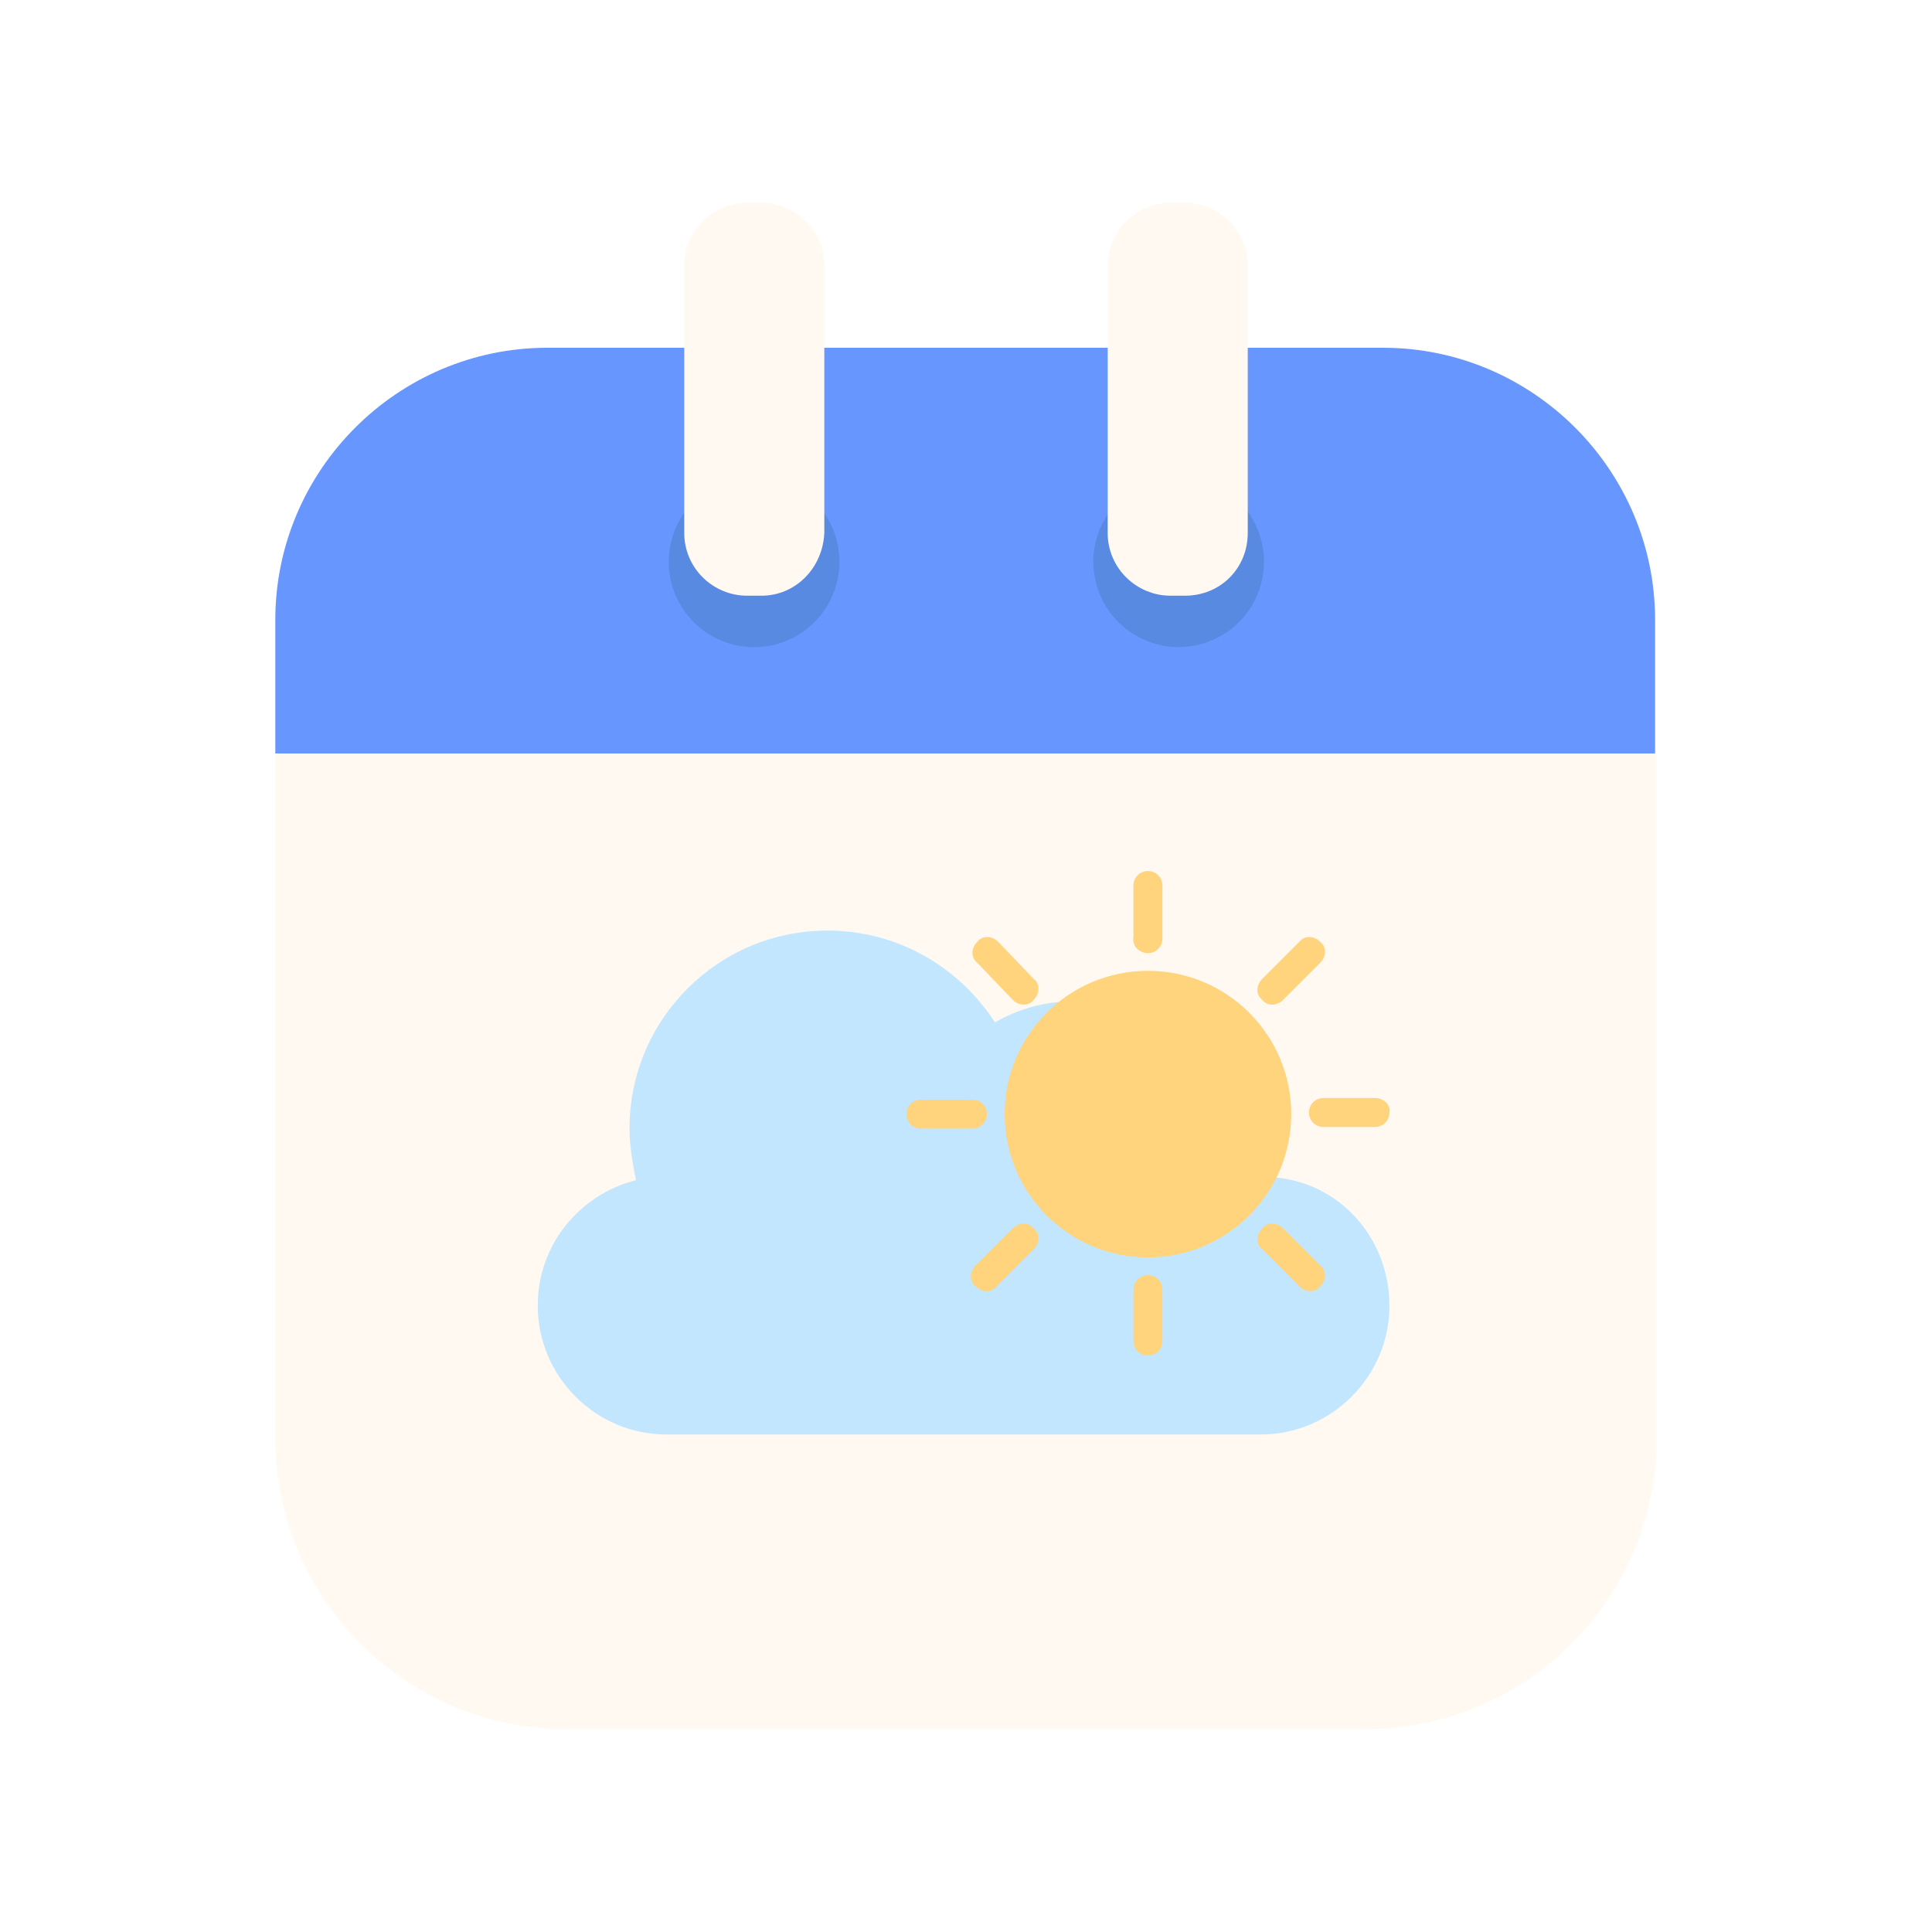
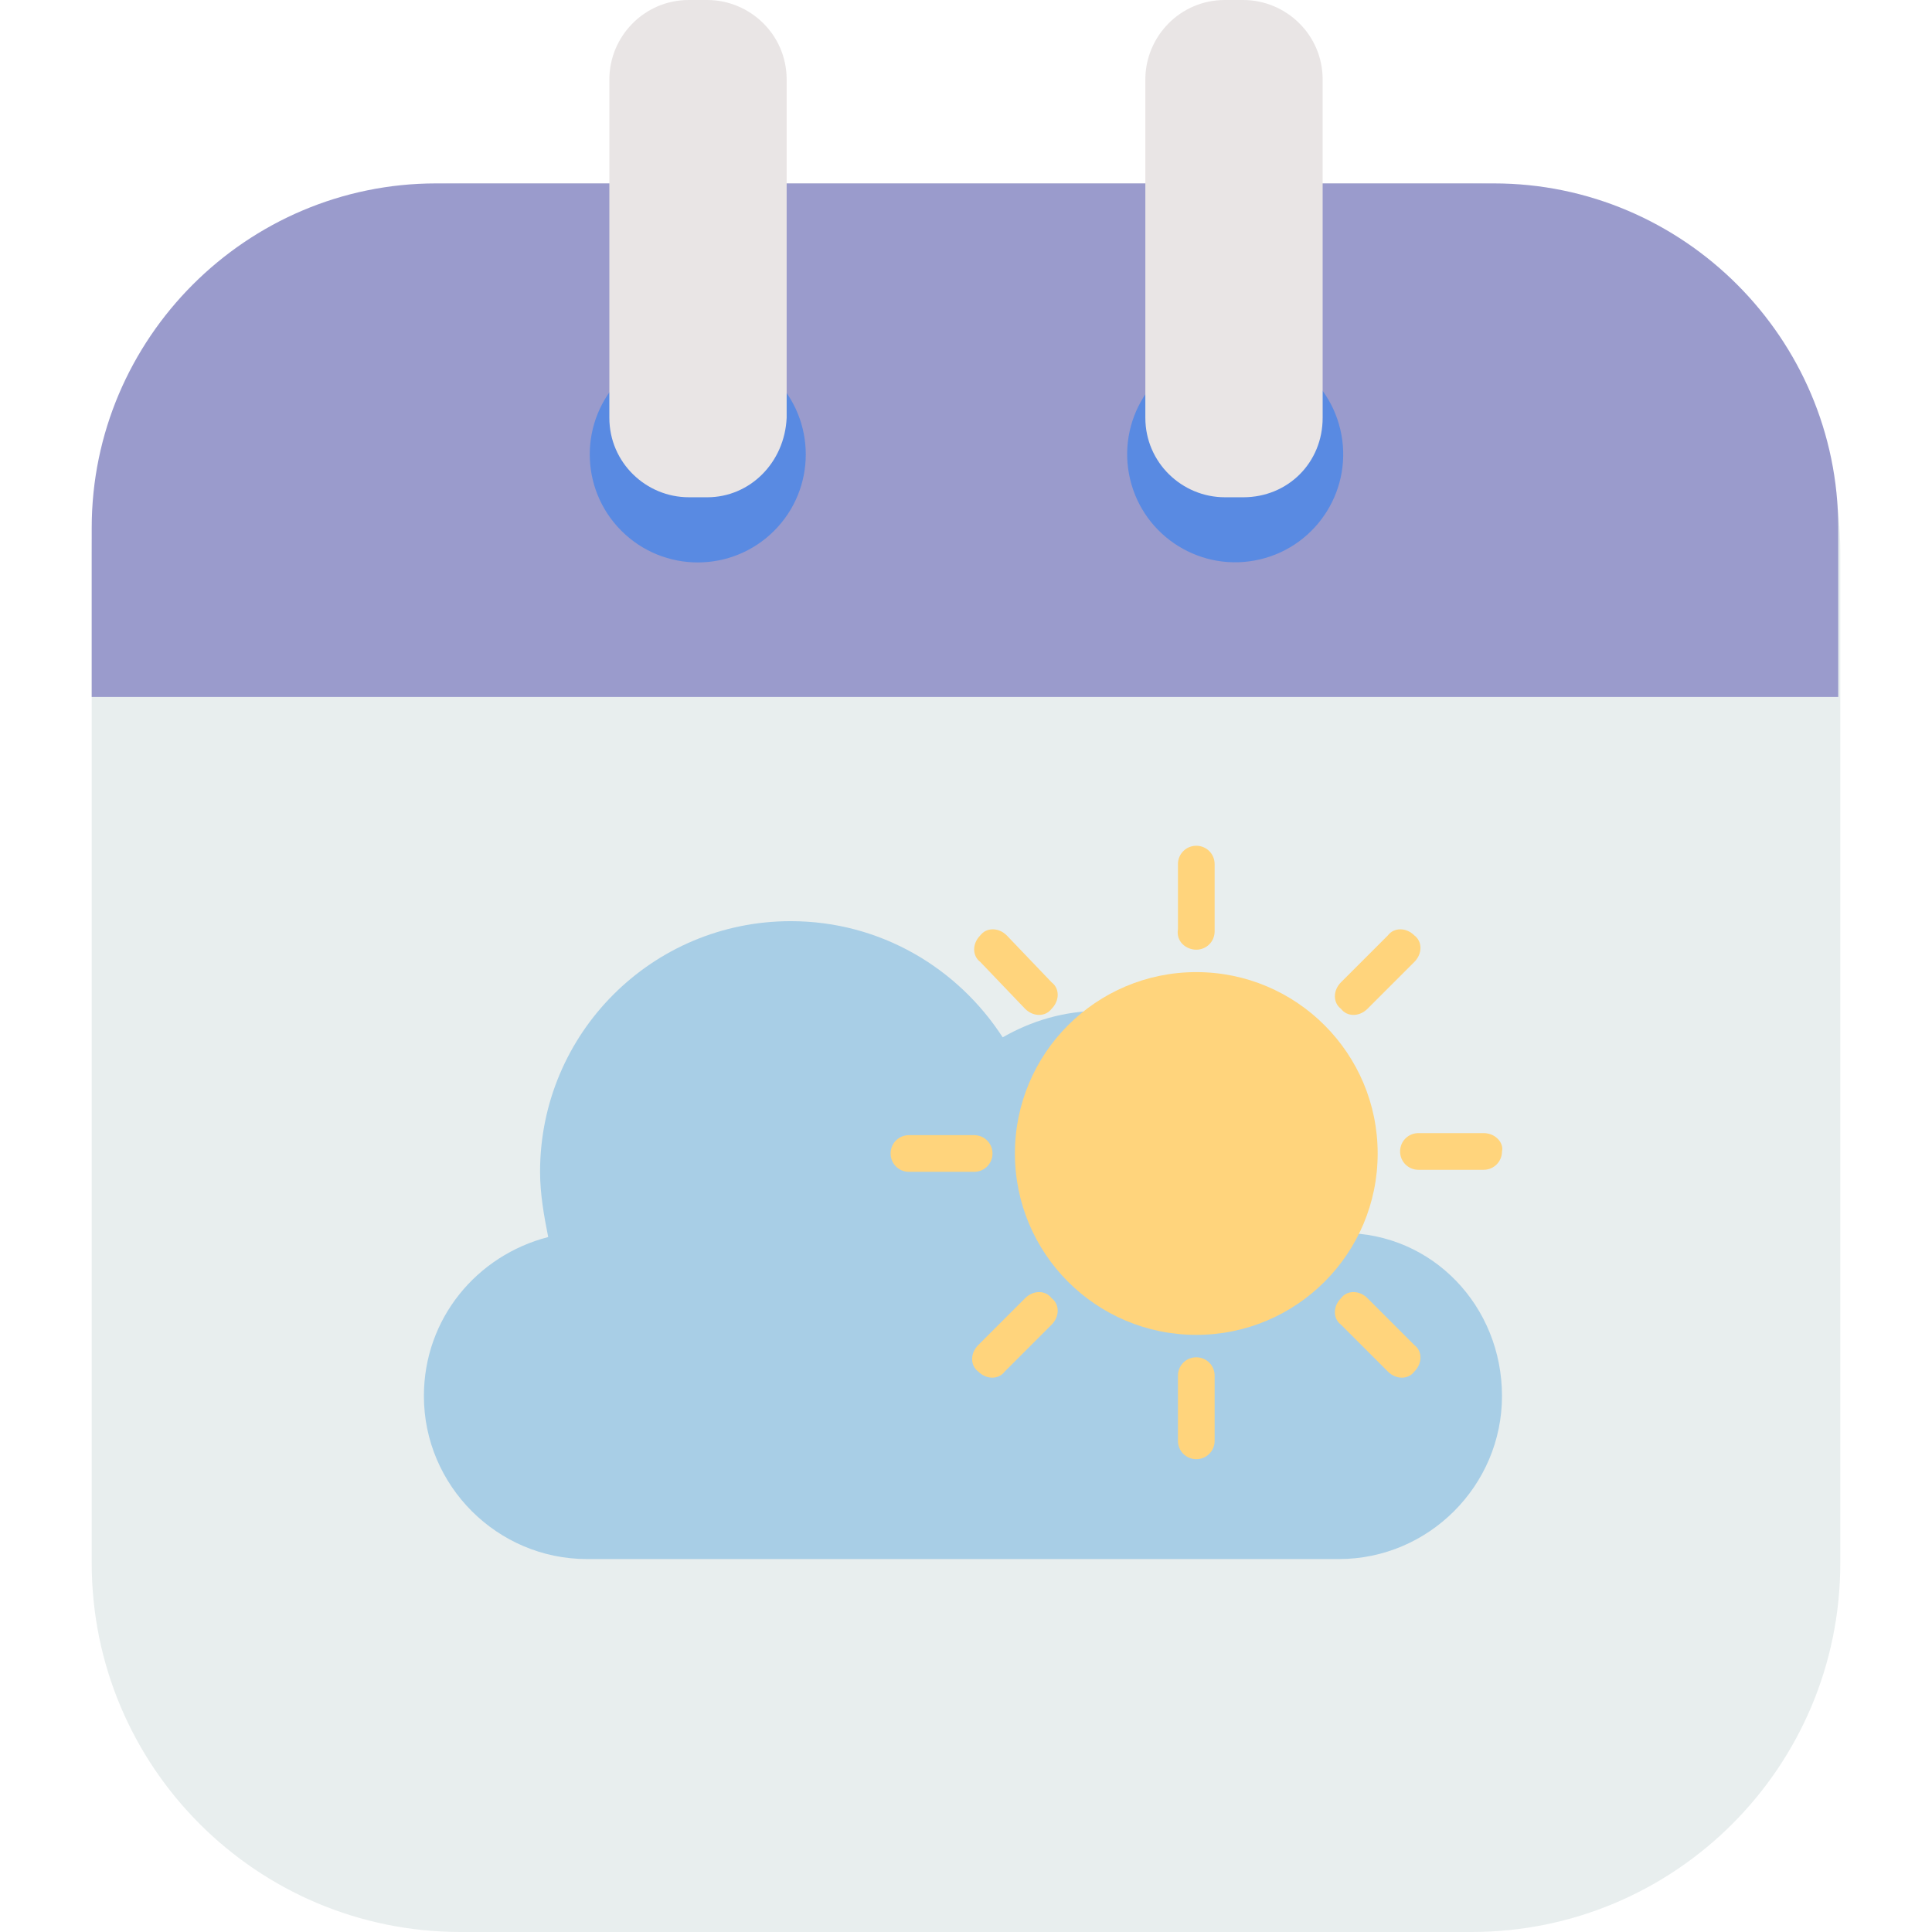
- <svg xmlns="http://www.w3.org/2000/svg" width="800px" height="800px" viewBox="0 0 120 120" id="Layer_1" version="1.1" xml:space="preserve">
-   <style type="text/css">
+ <svg xmlns="http://www.w3.org/2000/svg" width="128" height="128" viewBox="0 0 128 128" id="Layer_1" version="1.1" xml:space="preserve">
+   <defs id="defs47" />
+   <style type="text/css" id="style2">
	.st0{fill:#FFF9F1;}
	.st1{fill:#6796FF;}
	.st2{fill:#598AE2;}
	.st3{fill:#C3E6FF;}
	.st4{fill:#FFD47C;}
</style>
-   <g>
-     <path class="st0" d="M35.2,107.4h49.6c10,0,18.1-8.1,18.1-18.1V39.7c0-10-8.1-18.1-18.1-18.1H35.2c-10,0-18.1,8.1-18.1,18.1v49.6   C17.1,99.3,25.2,107.4,35.2,107.4z" />
-     <path class="st1" d="M17.1,38.5v8.3h85.7v-8.3c0-9.3-7.6-16.9-16.9-16.9H34C24.7,21.6,17.1,29.2,17.1,38.5z" />
-     <g>
-       <ellipse class="st2" cx="46.8" cy="34.9" rx="5.3" ry="5.3" transform="matrix(0.7071 -0.7071 0.7071 0.7071 -10.9319 43.3121)" />
-       <ellipse class="st2" cx="73.2" cy="34.9" rx="5.3" ry="5.3" transform="matrix(0.9732 -0.2298 0.2298 0.9732 -6.0496 17.7466)" />
+   <g id="g42" transform="translate(-17.1,-12.6)">
+     <path class="st0" d="m 47.615,140.6 h 66.97 c 13.502,0 24.439,-10.937 24.439,-24.439 V 49.191 c 0,-13.502 -10.937,-24.439 -24.439,-24.439 H 47.615 c -13.502,0 -24.439,10.937 -24.439,24.439 v 66.97 c 0,13.502 10.937,24.439 24.439,24.439 z" id="path4" style="fill:#e8eeee;fill-opacity:1;stroke:none;stroke-width:1.35;stroke-opacity:1" />
+     <path class="st1" d="M 23.176,47.57 V 58.777 H 138.889 V 47.57 c 0,-12.557 -10.262,-22.819 -22.819,-22.819 H 45.995 c -12.557,0 -22.819,10.262 -22.819,22.819 z" id="path6" style="fill:#9a9bcc;fill-opacity:1;stroke-width:1.35" />
+     <g id="g12" transform="matrix(1.350211,0,0,1.350211,0.0873424,-4.412658)">
+       <circle class="st2" cx="46.8" cy="34.9" transform="matrix(0.7071,-0.7071,0.7071,0.7071,-10.9319,43.3121)" id="ellipse8" r="5.3" />
+       <circle class="st2" cx="73.2" cy="34.9" transform="matrix(0.9732,-0.2298,0.2298,0.9732,-6.0496,17.7466)" id="ellipse10" r="5.3" />
    </g>
-     <path class="st0" d="M47.3,37h-0.9c-2.1,0-3.9-1.7-3.9-3.9V16.5c0-2.1,1.7-3.9,3.9-3.9h0.9c2.1,0,3.9,1.7,3.9,3.9v16.6   C51.1,35.3,49.4,37,47.3,37z" />
-     <path class="st0" d="M73.6,37h-0.9c-2.1,0-3.9-1.7-3.9-3.9V16.5c0-2.1,1.7-3.9,3.9-3.9h0.9c2.1,0,3.9,1.7,3.9,3.9v16.6   C77.5,35.3,75.8,37,73.6,37z" />
-     <g>
-       <path class="st3" d="M78.5,73.1h-2.6c0.1-0.5,0.1-1,0.1-1.5c0-5.2-4.2-9.4-9.4-9.4c-1.8,0-3.4,0.5-4.8,1.3    c-2.2-3.4-6-5.7-10.4-5.7c-6.8,0-12.3,5.5-12.3,12.3c0,1.1,0.2,2.2,0.4,3.2c-3.5,0.9-6.1,4-6.1,7.8c0,4.4,3.6,8,8,8h36.9    c4.4,0,8-3.6,8-8S82.9,73.1,78.5,73.1z" />
-       <g>
-         <circle class="st4" cx="71.3" cy="69.2" r="8.9" />
-         <path class="st4" d="M71.3,59.2c0.5,0,0.9-0.4,0.9-0.9V55c0-0.5-0.4-0.9-0.9-0.9c-0.5,0-0.9,0.4-0.9,0.9v3.2     C70.3,58.8,70.8,59.2,71.3,59.2z" />
-         <path class="st4" d="M71.3,79.2c-0.5,0-0.9,0.4-0.9,0.9v3.2c0,0.5,0.4,0.9,0.9,0.9c0.5,0,0.9-0.4,0.9-0.9v-3.2     C72.2,79.6,71.8,79.2,71.3,79.2z" />
-         <path class="st4" d="M61.3,69.2c0-0.5-0.4-0.9-0.9-0.9h-3.2c-0.5,0-0.9,0.4-0.9,0.9c0,0.5,0.4,0.9,0.9,0.9h3.2     C60.9,70.1,61.3,69.7,61.3,69.2z" />
-         <path class="st4" d="M85.4,68.2h-3.2c-0.5,0-0.9,0.4-0.9,0.9c0,0.5,0.4,0.9,0.9,0.9h3.2c0.5,0,0.9-0.4,0.9-0.9     C86.4,68.7,86,68.2,85.4,68.2z" />
-         <path class="st4" d="M62.9,62.1c0.4,0.4,1,0.4,1.3,0c0.4-0.4,0.4-1,0-1.3L62,58.5c-0.4-0.4-1-0.4-1.3,0c-0.4,0.4-0.4,1,0,1.3     L62.9,62.1z" />
-         <path class="st4" d="M79.7,76.3c-0.4-0.4-1-0.4-1.3,0c-0.4,0.4-0.4,1,0,1.3l2.3,2.3c0.4,0.4,1,0.4,1.3,0c0.4-0.4,0.4-1,0-1.3     L79.7,76.3z" />
-         <path class="st4" d="M79.7,62.1l2.3-2.3c0.4-0.4,0.4-1,0-1.3c-0.4-0.4-1-0.4-1.3,0l-2.3,2.3c-0.4,0.4-0.4,1,0,1.3     C78.7,62.5,79.3,62.5,79.7,62.1z" />
-         <path class="st4" d="M62.9,76.3l-2.3,2.3c-0.4,0.4-0.4,1,0,1.3c0.4,0.4,1,0.4,1.3,0l2.3-2.3c0.4-0.4,0.4-1,0-1.3     C63.9,75.9,63.3,75.9,62.9,76.3z" />
+     <path class="st0" d="m 63.952,45.545 h -1.215 c -2.835,0 -5.266,-2.295 -5.266,-5.266 V 17.866 C 57.471,15.03 59.767,12.6 62.737,12.6 h 1.215 c 2.835,0 5.266,2.295 5.266,5.266 v 22.414 c -0.135,2.97 -2.43,5.266 -5.266,5.266 z" id="path14" style="fill:#e9e5e5;fill-opacity:1;stroke-width:1.35" />
+     <path class="st0" d="m 99.463,45.545 h -1.215 c -2.835,0 -5.266,-2.295 -5.266,-5.266 V 17.866 C 92.982,15.03 95.277,12.6 98.248,12.6 h 1.215 c 2.835,0 5.266,2.295 5.266,5.266 v 22.414 c 0,2.97 -2.295,5.266 -5.266,5.266 z" id="path16" style="fill:#e9e5e5;fill-opacity:1;stroke-width:1.35" />
+     <g id="g40" transform="matrix(1.350211,0,0,1.350211,0.0873424,-4.412658)">
+       <path class="st3" d="m 78.5,73.1 h -2.6 c 0.1,-0.5 0.1,-1 0.1,-1.5 0,-5.2 -4.2,-9.4 -9.4,-9.4 -1.8,0 -3.4,0.5 -4.8,1.3 -2.2,-3.4 -6,-5.7 -10.4,-5.7 -6.8,0 -12.3,5.5 -12.3,12.3 0,1.1 0.2,2.2 0.4,3.2 -3.5,0.9 -6.1,4 -6.1,7.8 0,4.4 3.6,8 8,8 h 36.9 c 4.4,0 8,-3.6 8,-8 0,-4.4 -3.4,-8 -7.8,-8 z" id="path18" style="fill:#a8cee6;fill-opacity:1" />
+       <g id="g38">
+         <circle class="st4" cx="71.3" cy="69.2" r="8.9" id="circle20" />
+         <path class="st4" d="m 71.3,59.2 c 0.5,0 0.9,-0.4 0.9,-0.9 V 55 c 0,-0.5 -0.4,-0.9 -0.9,-0.9 -0.5,0 -0.9,0.4 -0.9,0.9 v 3.2 c -0.1,0.6 0.4,1 0.9,1 z" id="path22" />
+         <path class="st4" d="m 71.3,79.2 c -0.5,0 -0.9,0.4 -0.9,0.9 v 3.2 c 0,0.5 0.4,0.9 0.9,0.9 0.5,0 0.9,-0.4 0.9,-0.9 v -3.2 c 0,-0.5 -0.4,-0.9 -0.9,-0.9 z" id="path24" />
+         <path class="st4" d="m 61.3,69.2 c 0,-0.5 -0.4,-0.9 -0.9,-0.9 h -3.2 c -0.5,0 -0.9,0.4 -0.9,0.9 0,0.5 0.4,0.9 0.9,0.9 h 3.2 c 0.5,0 0.9,-0.4 0.9,-0.9 z" id="path26" />
+         <path class="st4" d="m 85.4,68.2 h -3.2 c -0.5,0 -0.9,0.4 -0.9,0.9 0,0.5 0.4,0.9 0.9,0.9 h 3.2 c 0.5,0 0.9,-0.4 0.9,-0.9 0.1,-0.4 -0.3,-0.9 -0.9,-0.9 z" id="path28" />
+         <path class="st4" d="m 62.9,62.1 c 0.4,0.4 1,0.4 1.3,0 0.4,-0.4 0.4,-1 0,-1.3 L 62,58.5 c -0.4,-0.4 -1,-0.4 -1.3,0 -0.4,0.4 -0.4,1 0,1.3 z" id="path30" />
+         <path class="st4" d="m 79.7,76.3 c -0.4,-0.4 -1,-0.4 -1.3,0 -0.4,0.4 -0.4,1 0,1.3 l 2.3,2.3 c 0.4,0.4 1,0.4 1.3,0 0.4,-0.4 0.4,-1 0,-1.3 z" id="path32" />
+         <path class="st4" d="M 79.7,62.1 82,59.8 c 0.4,-0.4 0.4,-1 0,-1.3 -0.4,-0.4 -1,-0.4 -1.3,0 l -2.3,2.3 c -0.4,0.4 -0.4,1 0,1.3 0.3,0.4 0.9,0.4 1.3,0 z" id="path34" />
+         <path class="st4" d="m 62.9,76.3 -2.3,2.3 c -0.4,0.4 -0.4,1 0,1.3 0.4,0.4 1,0.4 1.3,0 l 2.3,-2.3 c 0.4,-0.4 0.4,-1 0,-1.3 -0.3,-0.4 -0.9,-0.4 -1.3,0 z" id="path36" />
      </g>
    </g>
  </g>
</svg>
